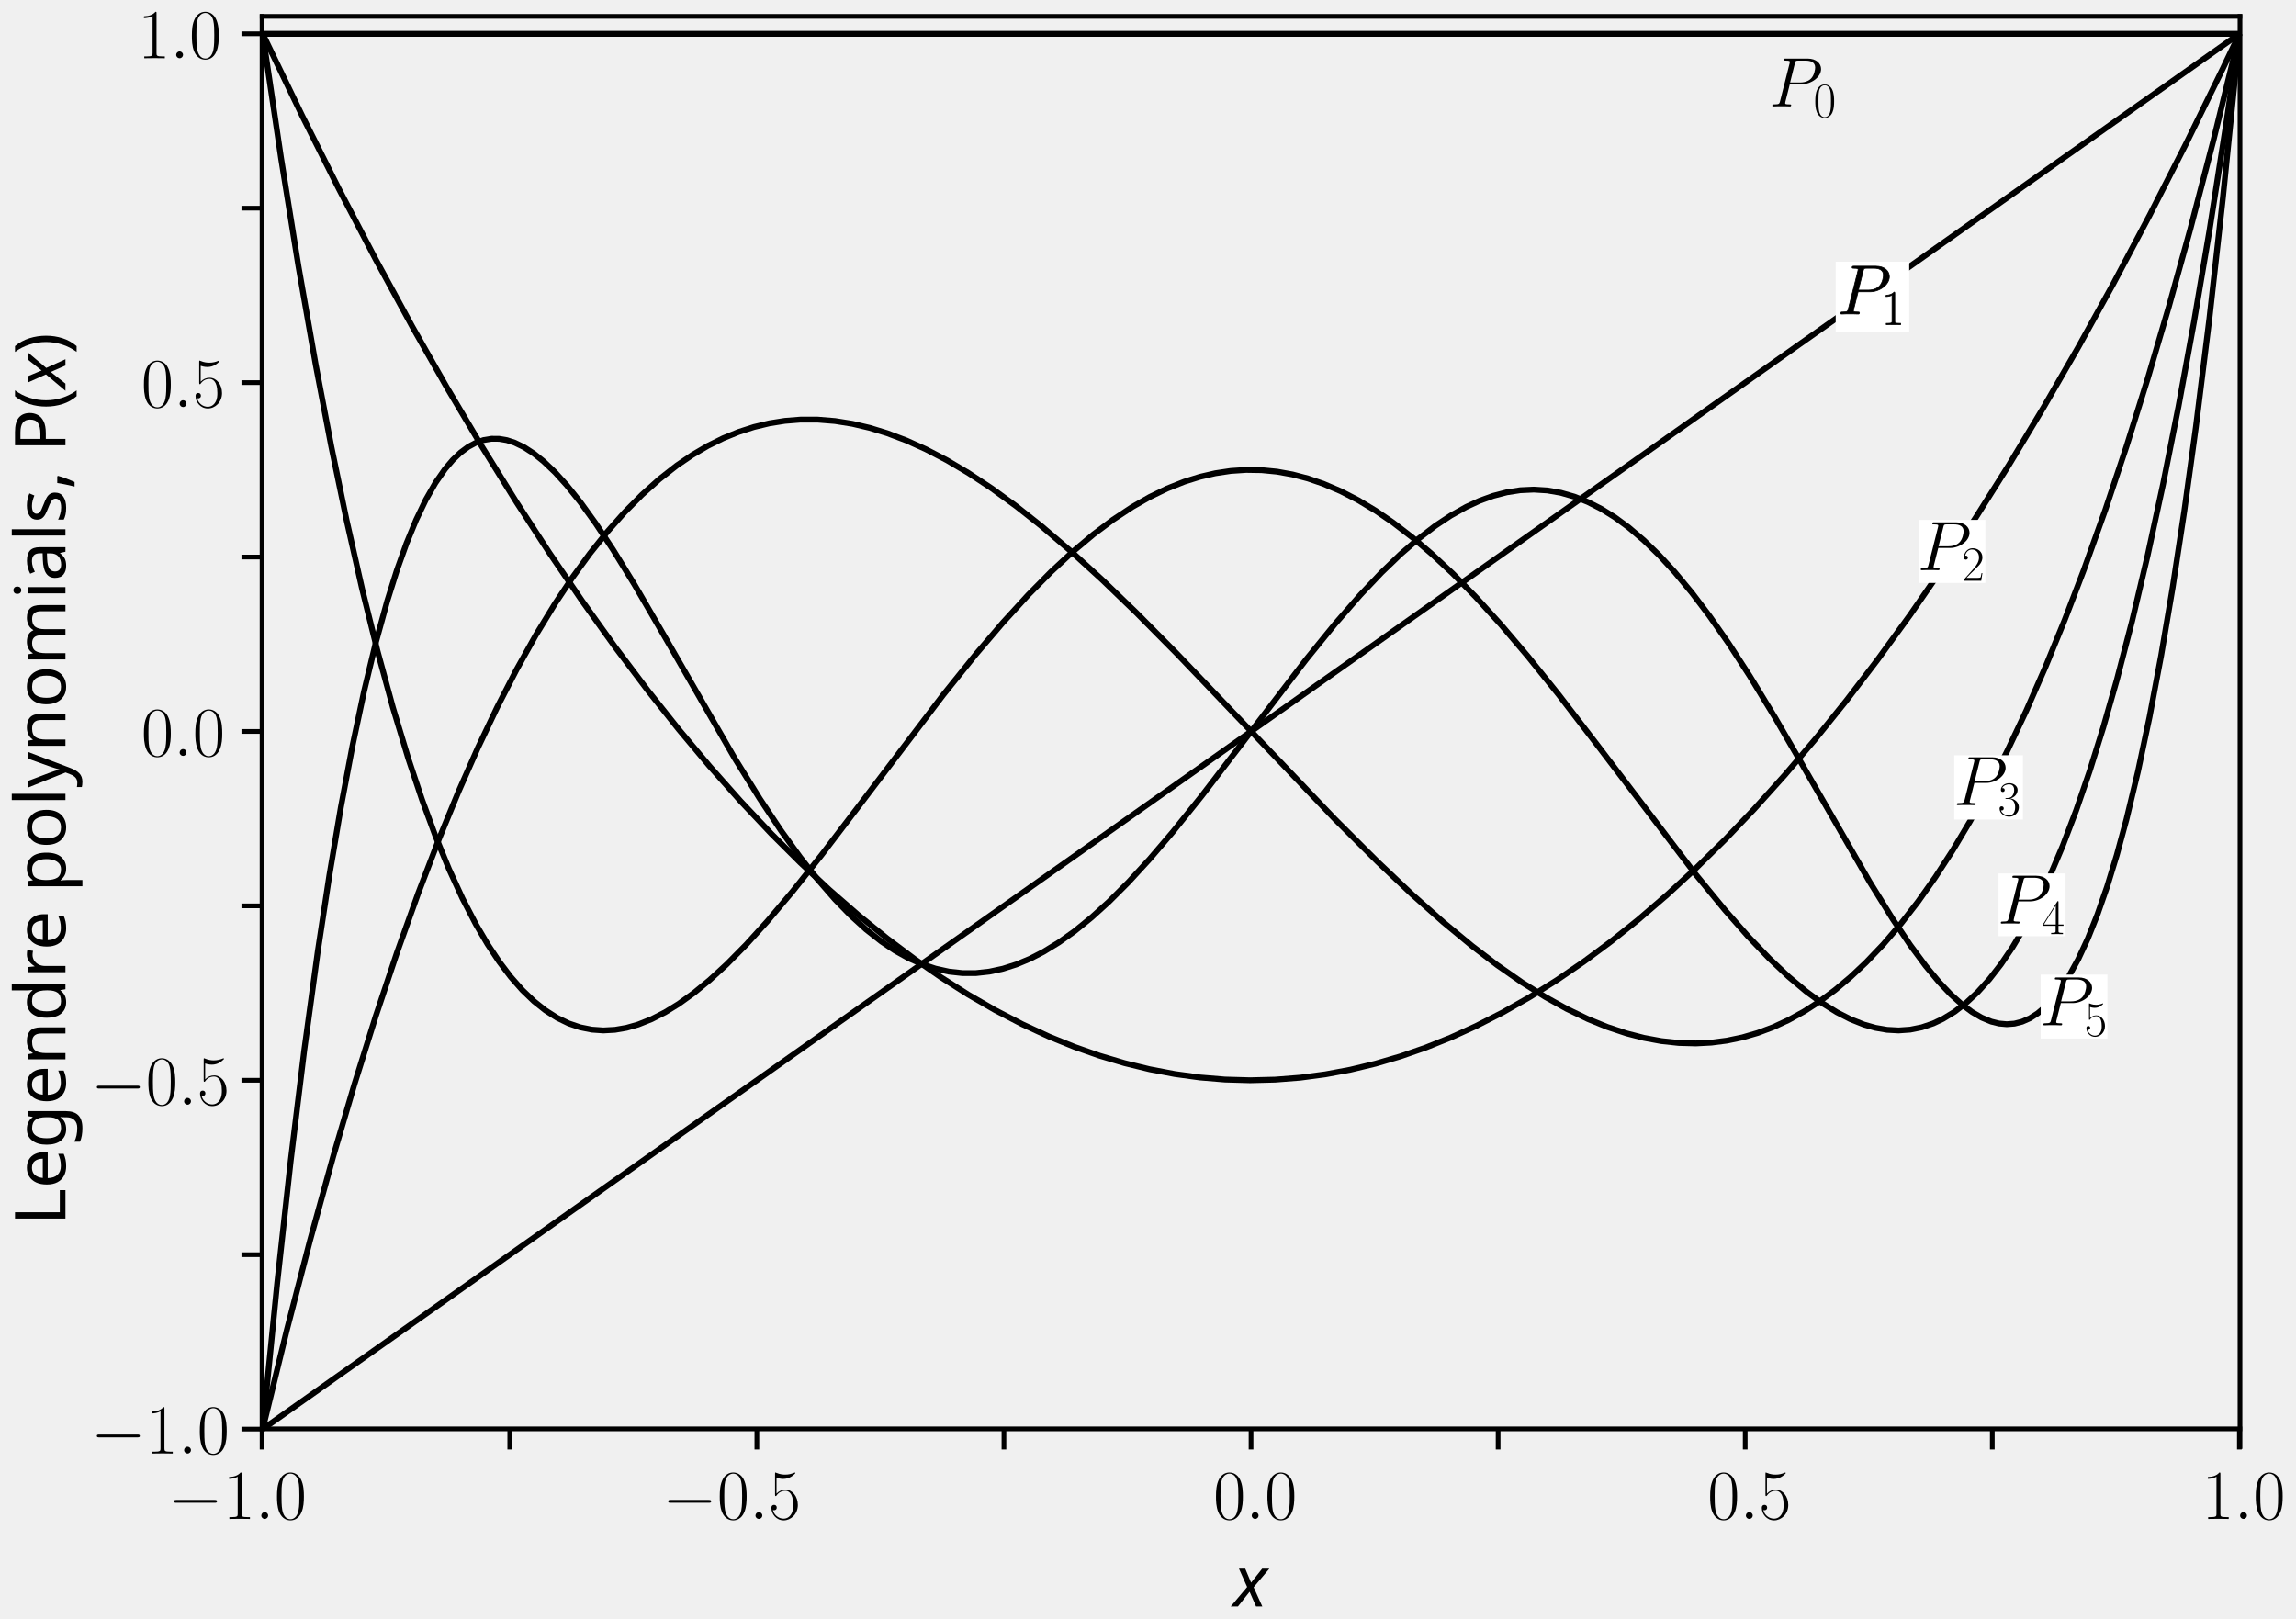
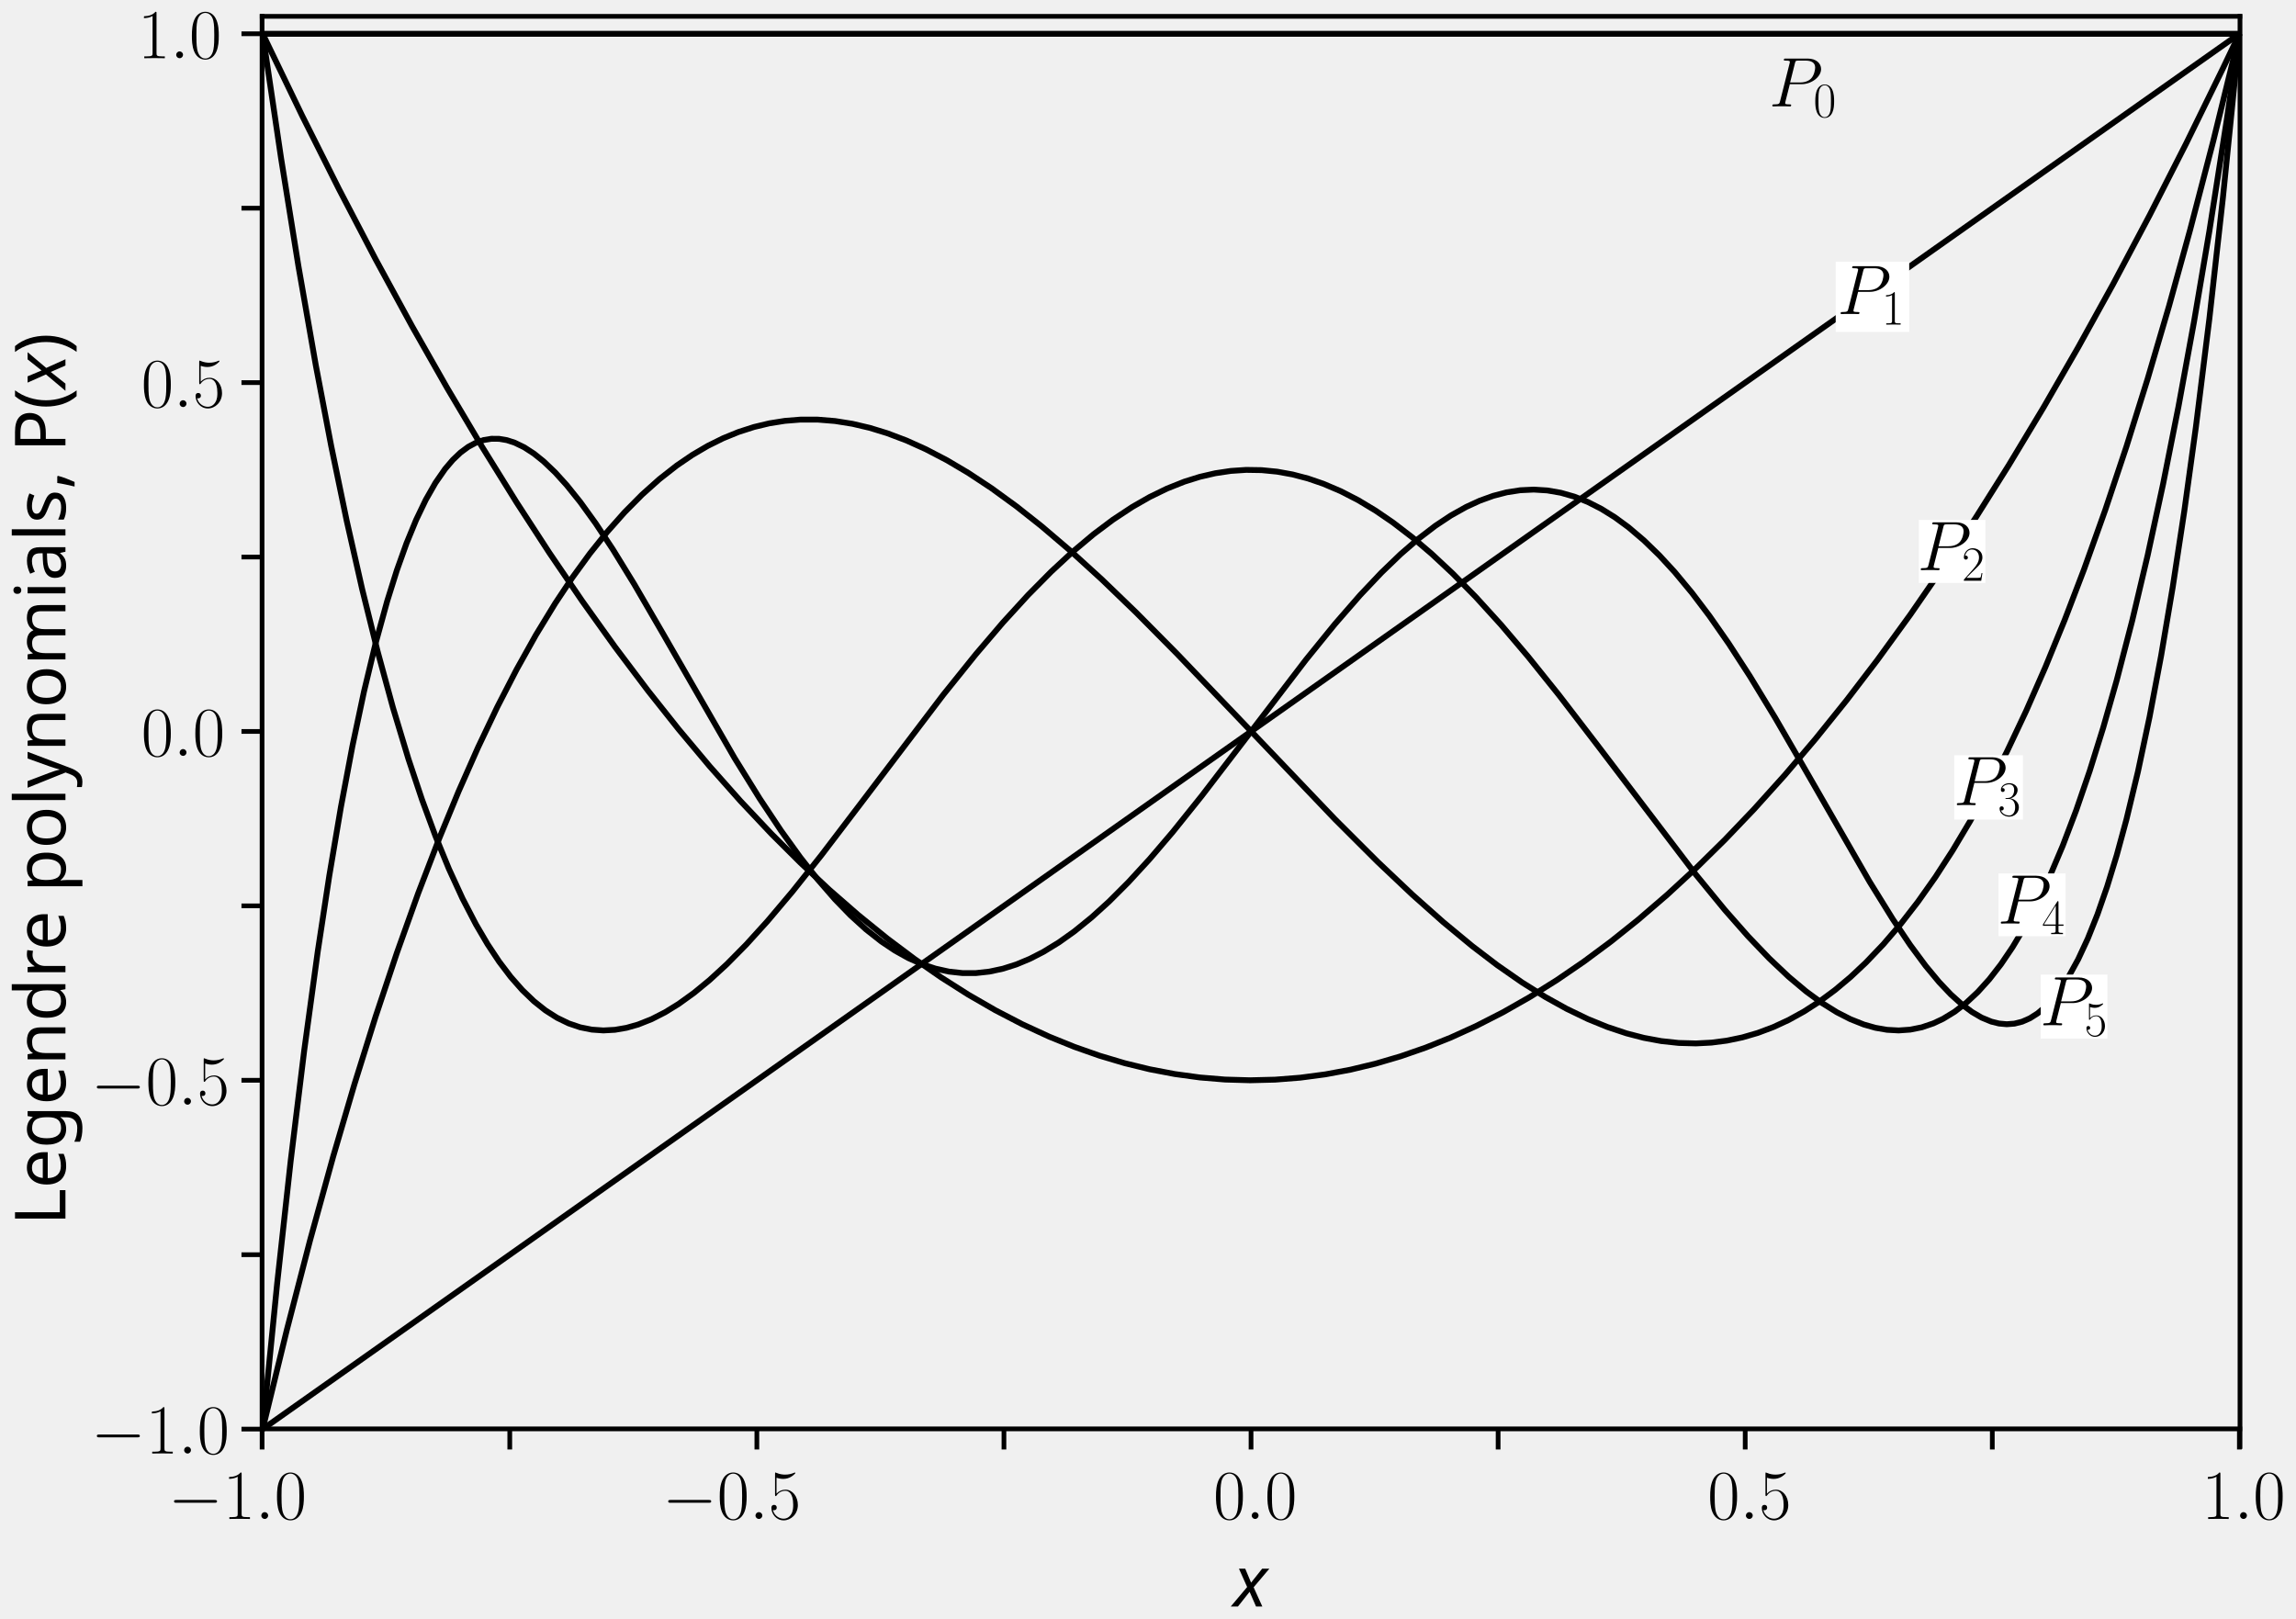
<svg xmlns="http://www.w3.org/2000/svg" xmlns:xlink="http://www.w3.org/1999/xlink" height="275pt" version="1.1" viewBox="0 0 390 275" width="390pt" id="svg1232">
  <defs id="defs711">
    <style type="text/css" id="style709">
*{stroke-linecap:butt;stroke-linejoin:round;}
  </style>
  </defs>
  <g id="figure_1">
    <g id="patch_1">
      <path d="M 0,288 H 432 V 0 H 0 Z" style="fill:none" id="path713" />
    </g>
    <g id="axes_1">
      <g id="matplotlib.axis_1" transform="translate(-22.05316,-14.68278)">
        <g id="xtick_1">
          <g id="line2d_2" transform="translate(-0.09964557)">
            <defs id="defs723">
              <path d="M 0,0 V 3.5" id="me0960cf77a" style="stroke:#000000;stroke-width:0.8" />
            </defs>
            <g id="g727">
              <use style="stroke:#000000;stroke-width:0.8" x="66.673" xlink:href="#me0960cf77a" y="257.413" id="use725" />
            </g>
          </g>
          <g id="text_1" transform="translate(-0.9999874)">
            <defs id="defs734">
              <path d="m 65.906,23 c 1.688,0 3.5,0 3.5,2 0,2 -1.812,2 -3.5,2 H 11.797 c -1.703,0 -3.5,0 -3.5,-2 0,-2 1.797,-2 3.5,-2 z" id="CMSY10-0" />
              <path d="M 26.594,63.797 C 26.594,65.891 26.5,66 25.094,66 21.203,61.359 15.297,59.891 9.703,59.688 c -0.297,0 -0.797,0 -0.906,-0.188 C 8.703,59.297 8.703,59.094 8.703,57 11.797,57 17,57.594 21,59.984 v -52.688 c 0,-3.5 -0.203,-4.703 -8.797,-4.703 h -3 V 0 C 14,0.094 19,0.188 23.797,0.188 28.594,0.188 33.594,0.094 38.406,0 v 2.594 h -3 c -8.609,0 -8.812,1.094 -8.812,4.703 z" id="CMR17-49" />
              <path d="M 18.406,4.797 C 18.406,7.688 16,9.688 13.594,9.688 10.703,9.688 8.703,7.297 8.703,4.891 8.703,2 11.094,0 13.5,0 c 2.906,0 4.906,2.391 4.906,4.797 z" id="CMMI12-58" />
              <path d="m 42,31.844 c 0,6.125 -0.094,16.578 -4.297,24.609 C 34,63.484 28.094,66 22.906,66 18.094,66 12,63.781 8.203,56.562 4.203,49.016 3.797,39.672 3.797,31.844 3.797,26.109 3.906,17.375 7,9.734 11.297,-0.609 19,-2 22.906,-2 27.5,-2 34.5,-0.109 38.594,9.438 41.594,16.375 42,24.5 42,31.844 Z m -19.094,-32.25 C 16.5,-0.406 12.703,5.125 11.297,12.75 c -1.094,5.938 -1.094,14.578 -1.094,20.203 0,7.734 0,14.156 1.297,20.281 1.906,8.547 7.5,11.156 11.406,11.156 4.094,0 9.391,-2.719 11.297,-10.953 C 35.5,47.719 35.594,40.984 35.594,32.953 c 0,-6.531 0,-14.578 -1.188,-20.5 -2.109,-10.953 -8,-12.859 -11.5,-12.859 z" id="CMR17-48" />
            </defs>
            <g transform="matrix(0.12,0,0,-0.12,51.61808,272.7154)" id="g746">
              <use transform="scale(0.996264)" xlink:href="#CMSY10-0" id="use736" />
              <use transform="matrix(0.996264,0,0,0.996264,77.48747,0)" xlink:href="#CMR17-49" id="use738" />
              <use transform="matrix(0.996264,0,0,0.996264,123.1779,0)" xlink:href="#CMMI12-58" id="use740" />
              <use transform="matrix(0.996264,0,0,0.996264,150.2751,0)" xlink:href="#CMR17-48" id="use742" />
            </g>
          </g>
        </g>
        <g id="xtick_2">
          <g id="line2d_4">
            <g id="g755">
              <use style="stroke:#000000;stroke-width:0.8" x="108.643" xlink:href="#me0960cf77a" y="257.413" id="use753" />
            </g>
          </g>
        </g>
        <g id="xtick_3">
          <g id="line2d_6">
            <g id="g781">
              <use style="stroke:#000000;stroke-width:0.8" x="150.614" xlink:href="#me0960cf77a" y="257.413" id="use779" />
            </g>
          </g>
          <g id="text_3" transform="translate(-0.9999463)">
            <g transform="matrix(0.12,0,0,-0.12,135.559,272.7154)" id="g794">
              <use transform="scale(0.996264)" xlink:href="#CMSY10-0" id="use784" />
              <use transform="matrix(0.996264,0,0,0.996264,77.48747,0)" xlink:href="#CMR17-48" id="use786" />
              <use transform="matrix(0.996264,0,0,0.996264,123.1779,0)" xlink:href="#CMMI12-58" id="use788" />
              <path d="m 161.639,58.375 c 0.996,-0.405 5.075,-1.697 9.262,-1.697 9.262,0 14.337,4.981 17.232,7.768 0,0.794 0,1.308 -0.592,1.308 -0.109,0 -0.311,0 -1.105,-0.405 -3.487,-1.494 -7.565,-2.584 -12.547,-2.584 -2.989,0 -7.472,0.358 -12.36,2.475 -1.09,0.514 -1.292,0.514 -1.385,0.514 -0.498,0 -0.607,-0.109 -0.607,-2.086 V 34.729 c 0,-1.837 0,-2.351 0.996,-2.351 0.498,0 0.701,0.202 1.199,0.918 3.191,4.608 7.565,6.554 12.547,6.554 3.487,0 10.959,-2.257 10.959,-19.723 0,-3.207 0,-8.982 -2.989,-13.559 -2.491,-4.094 -6.367,-6.18 -10.648,-6.18 -6.585,0 -13.263,4.577 -15.053,12.251 0.405,-0.093 1.199,-0.296 1.603,-0.296 1.292,0 3.783,0.7 3.783,3.783 0,2.693 -1.899,3.798 -3.783,3.798 -2.304,0 -3.798,-1.401 -3.798,-4.187 0,-8.671 6.88,-17.73 17.435,-17.73 10.274,0 20.034,8.857 20.034,21.715 0,12.251 -7.768,21.715 -17.435,21.715 -5.09,0 -9.371,-1.899 -12.749,-5.573 z" id="use790" style="stroke-width:0.996" />
            </g>
          </g>
        </g>
        <g id="xtick_4">
          <g id="line2d_8">
            <g id="g803">
              <use style="stroke:#000000;stroke-width:0.8" x="192.584" xlink:href="#me0960cf77a" y="257.413" id="use801" />
            </g>
          </g>
        </g>
        <g id="xtick_5">
          <g id="line2d_10">
            <g id="g828">
              <use style="stroke:#000000;stroke-width:0.8" x="234.555" xlink:href="#me0960cf77a" y="257.413" id="use826" />
            </g>
          </g>
          <g id="text_5" transform="translate(3.999832)">
            <g transform="matrix(0.12,0,0,-0.12,224.1492,272.7154)" id="g839">
              <use transform="scale(0.996264)" xlink:href="#CMR17-48" id="use831" />
              <use transform="matrix(0.996264,0,0,0.996264,45.69048,0)" xlink:href="#CMMI12-58" id="use833" />
              <use transform="matrix(0.996264,0,0,0.996264,72.78765,0)" xlink:href="#CMR17-48" id="use835" />
            </g>
          </g>
        </g>
        <g id="xtick_6">
          <g id="line2d_12">
            <g id="g848">
              <use style="stroke:#000000;stroke-width:0.8" x="276.525" xlink:href="#me0960cf77a" y="257.413" id="use846" />
            </g>
          </g>
        </g>
        <g id="xtick_7">
          <g id="line2d_14">
            <g id="g868">
              <use style="stroke:#000000;stroke-width:0.8" x="318.496" xlink:href="#me0960cf77a" y="257.413" id="use866" />
            </g>
          </g>
          <g id="text_7" transform="translate(3.999873)">
            <g transform="matrix(0.12,0,0,-0.12,308.0902,272.7154)" id="g879">
              <use transform="scale(0.996264)" xlink:href="#CMR17-48" id="use871" />
              <use transform="matrix(0.996264,0,0,0.996264,45.69048,0)" xlink:href="#CMMI12-58" id="use873" />
              <path d="m 84.151,58.375 c 0.996,-0.405 5.075,-1.697 9.262,-1.697 9.262,0 14.337,4.981 17.232,7.768 0,0.794 0,1.308 -0.592,1.308 -0.109,0 -0.311,0 -1.105,-0.405 -3.487,-1.494 -7.565,-2.584 -12.547,-2.584 -2.989,0 -7.472,0.358 -12.36,2.475 -1.09,0.514 -1.292,0.514 -1.385,0.514 -0.498,0 -0.607,-0.109 -0.607,-2.086 V 34.729 c 0,-1.837 0,-2.351 0.996,-2.351 0.498,0 0.7,0.202 1.199,0.918 3.191,4.608 7.565,6.554 12.547,6.554 3.487,0 10.959,-2.257 10.959,-19.723 0,-3.207 0,-8.982 -2.989,-13.559 -2.491,-4.094 -6.367,-6.18 -10.648,-6.18 -6.585,0 -13.263,4.577 -15.053,12.251 0.405,-0.093 1.199,-0.296 1.603,-0.296 1.292,0 3.783,0.7 3.783,3.783 0,2.693 -1.899,3.798 -3.783,3.798 -2.304,0 -3.798,-1.401 -3.798,-4.187 0,-8.671 6.88,-17.73 17.435,-17.73 10.274,0 20.034,8.857 20.034,21.715 0,12.251 -7.768,21.715 -17.435,21.715 -5.09,0 -9.371,-1.899 -12.749,-5.573 z" id="use875" style="stroke-width:0.996" />
            </g>
          </g>
        </g>
        <g id="xtick_8">
          <g id="line2d_16">
            <g id="g888">
              <use style="stroke:#000000;stroke-width:0.8" x="360.466" xlink:href="#me0960cf77a" y="257.413" id="use886" />
            </g>
          </g>
        </g>
        <g id="xtick_9">
          <g id="line2d_18">
            <g id="g908">
              <use style="stroke:#000000;stroke-width:0.8" x="402.436" xlink:href="#me0960cf77a" y="257.413" id="use906" />
            </g>
          </g>
          <g id="text_9" transform="translate(4.000367)">
            <g transform="matrix(0.12,0,0,-0.12,392.0312,272.7154)" id="g919">
              <use transform="scale(0.996264)" xlink:href="#CMR17-49" id="use911" />
              <use transform="matrix(0.996264,0,0,0.996264,45.69048,0)" xlink:href="#CMMI12-58" id="use913" />
              <use transform="matrix(0.996264,0,0,0.996264,72.78765,0)" xlink:href="#CMR17-48" id="use915" />
            </g>
          </g>
        </g>
      </g>
      <g id="matplotlib.axis_2" transform="translate(-5.552719,-11.68291)">
        <g id="ytick_1">
          <g id="line2d_19" />
          <g id="line2d_20">
            <defs id="defs928">
              <path d="M 0,0 H -3.5" id="ma3d4b8ffef" style="stroke:#000000;stroke-width:0.8" />
            </defs>
            <g id="g932">
              <use style="stroke:#000000;stroke-width:0.8" x="50.069" xlink:href="#ma3d4b8ffef" y="254.45" id="use930" />
            </g>
          </g>
          <g id="text_10" transform="translate(8.048095)">
            <g transform="matrix(0.12,0,0,-0.12,12.96,258.6015)" id="g945">
              <use transform="scale(0.996264)" xlink:href="#CMSY10-0" id="use935" />
              <use transform="matrix(0.996264,0,0,0.996264,77.48747,0)" xlink:href="#CMR17-49" id="use937" />
              <use transform="matrix(0.996264,0,0,0.996264,123.1779,0)" xlink:href="#CMMI12-58" id="use939" />
              <use transform="matrix(0.996264,0,0,0.996264,150.2751,0)" xlink:href="#CMR17-48" id="use941" />
            </g>
          </g>
        </g>
        <g id="ytick_2">
          <g id="line2d_21" />
          <g id="line2d_22">
            <g id="g954">
              <use style="stroke:#000000;stroke-width:0.8" x="50.069" xlink:href="#ma3d4b8ffef" y="224.822" id="use952" />
            </g>
          </g>
        </g>
        <g id="ytick_3">
          <g id="line2d_23" />
          <g id="line2d_24">
            <g id="g976">
              <use style="stroke:#000000;stroke-width:0.8" x="50.069" xlink:href="#ma3d4b8ffef" y="195.193" id="use974" />
            </g>
          </g>
          <g id="text_12" transform="translate(8.048095)">
            <g transform="matrix(0.12,0,0,-0.12,12.96,199.3444)" id="g989">
              <use transform="scale(0.996264)" xlink:href="#CMSY10-0" id="use979" />
              <use transform="matrix(0.996264,0,0,0.996264,77.48747,0)" xlink:href="#CMR17-48" id="use981" />
              <use transform="matrix(0.996264,0,0,0.996264,123.1779,0)" xlink:href="#CMMI12-58" id="use983" />
              <path d="m 161.639,58.375 c 0.996,-0.405 5.075,-1.697 9.262,-1.697 9.262,0 14.337,4.981 17.232,7.768 0,0.794 0,1.308 -0.592,1.308 -0.109,0 -0.311,0 -1.105,-0.405 -3.487,-1.494 -7.565,-2.584 -12.547,-2.584 -2.989,0 -7.472,0.358 -12.36,2.475 -1.09,0.514 -1.292,0.514 -1.385,0.514 -0.498,0 -0.607,-0.109 -0.607,-2.086 V 34.729 c 0,-1.837 0,-2.351 0.996,-2.351 0.498,0 0.701,0.202 1.199,0.918 3.191,4.608 7.565,6.554 12.547,6.554 3.487,0 10.959,-2.257 10.959,-19.723 0,-3.207 0,-8.982 -2.989,-13.559 -2.491,-4.094 -6.367,-6.18 -10.648,-6.18 -6.585,0 -13.263,4.577 -15.053,12.251 0.405,-0.093 1.199,-0.296 1.603,-0.296 1.292,0 3.783,0.7 3.783,3.783 0,2.693 -1.899,3.798 -3.783,3.798 -2.304,0 -3.798,-1.401 -3.798,-4.187 0,-8.671 6.88,-17.73 17.435,-17.73 10.274,0 20.034,8.857 20.034,21.715 0,12.251 -7.768,21.715 -17.435,21.715 -5.09,0 -9.371,-1.899 -12.749,-5.573 z" id="use985" style="stroke-width:0.996" />
            </g>
          </g>
        </g>
        <g id="ytick_4">
          <g id="line2d_26">
            <g id="g998">
              <use style="stroke:#000000;stroke-width:0.8" x="50.069" xlink:href="#ma3d4b8ffef" y="165.565" id="use996" />
            </g>
          </g>
        </g>
        <g id="ytick_5">
          <g id="line2d_28">
            <g id="g1020">
              <use style="stroke:#000000;stroke-width:0.8" x="50.069" xlink:href="#ma3d4b8ffef" y="135.936" id="use1018" />
            </g>
          </g>
          <g id="text_14" transform="translate(7.287588)">
            <g transform="matrix(0.12,0,0,-0.12,22.25849,140.0874)" id="g1031">
              <use transform="scale(0.996264)" xlink:href="#CMR17-48" id="use1023" />
              <use transform="matrix(0.996264,0,0,0.996264,45.69048,0)" xlink:href="#CMMI12-58" id="use1025" />
              <use transform="matrix(0.996264,0,0,0.996264,72.78765,0)" xlink:href="#CMR17-48" id="use1027" />
            </g>
          </g>
        </g>
        <g id="ytick_6">
          <g id="line2d_30">
            <g id="g1040">
              <use style="stroke:#000000;stroke-width:0.8" x="50.069" xlink:href="#ma3d4b8ffef" y="106.308" id="use1038" />
            </g>
          </g>
        </g>
        <g id="ytick_7">
          <g id="line2d_31" />
          <g id="line2d_32">
            <g id="g1060">
              <use style="stroke:#000000;stroke-width:0.8" x="50.069" xlink:href="#ma3d4b8ffef" y="76.679" id="use1058" />
            </g>
          </g>
          <g id="text_16" transform="translate(7.287588)">
            <g transform="matrix(0.12,0,0,-0.12,22.25849,80.83036)" id="g1071">
              <use transform="scale(0.996264)" xlink:href="#CMR17-48" id="use1063" />
              <use transform="matrix(0.996264,0,0,0.996264,45.69048,0)" xlink:href="#CMMI12-58" id="use1065" />
              <path d="m 84.151,58.375 c 0.996,-0.405 5.075,-1.697 9.262,-1.697 9.262,0 14.337,4.981 17.232,7.768 0,0.794 0,1.308 -0.592,1.308 -0.109,0 -0.311,0 -1.105,-0.405 -3.487,-1.494 -7.565,-2.584 -12.547,-2.584 -2.989,0 -7.472,0.358 -12.36,2.475 -1.09,0.514 -1.292,0.514 -1.385,0.514 -0.498,0 -0.607,-0.109 -0.607,-2.086 V 34.729 c 0,-1.837 0,-2.351 0.996,-2.351 0.498,0 0.7,0.202 1.199,0.918 3.191,4.608 7.565,6.554 12.547,6.554 3.487,0 10.959,-2.257 10.959,-19.723 0,-3.207 0,-8.982 -2.989,-13.559 -2.491,-4.094 -6.367,-6.18 -10.648,-6.18 -6.585,0 -13.263,4.577 -15.053,12.251 0.405,-0.093 1.199,-0.296 1.603,-0.296 1.292,0 3.783,0.7 3.783,3.783 0,2.693 -1.899,3.798 -3.783,3.798 -2.304,0 -3.798,-1.401 -3.798,-4.187 0,-8.671 6.88,-17.73 17.435,-17.73 10.274,0 20.034,8.857 20.034,21.715 0,12.251 -7.768,21.715 -17.435,21.715 -5.09,0 -9.371,-1.899 -12.749,-5.573 z" id="use1067" style="stroke-width:0.996" />
            </g>
          </g>
        </g>
        <g id="ytick_8">
          <g id="line2d_34">
            <g id="g1080">
              <use style="stroke:#000000;stroke-width:0.8" x="50.069" xlink:href="#ma3d4b8ffef" y="47.051" id="use1078" />
            </g>
          </g>
        </g>
        <g id="ytick_9">
          <g id="line2d_36">
            <g id="g1100">
              <use style="stroke:#000000;stroke-width:0.8" x="50.069" xlink:href="#ma3d4b8ffef" y="17.422" id="use1098" />
            </g>
          </g>
          <g id="text_18" transform="translate(6.701038)">
            <g transform="matrix(0.12,0,0,-0.12,22.25849,21.57332)" id="g1111">
              <use transform="scale(0.996264)" xlink:href="#CMR17-49" id="use1103" />
              <use transform="matrix(0.996264,0,0,0.996264,45.69048,0)" xlink:href="#CMMI12-58" id="use1105" />
              <use transform="matrix(0.996264,0,0,0.996264,72.78765,0)" xlink:href="#CMR17-48" id="use1107" />
            </g>
          </g>
        </g>
      </g>
      <g id="line2d_37" style="fill:none;fill-opacity:1;stroke:#000000;stroke-width:0.992;stroke-dasharray:none;stroke-opacity:1" transform="translate(-22.05316,-11.68291)">
        <path clip-path="url(#p4cd8dec99e)" d="M 66.841,17.422 H 402.269 v 0" style="fill:none;fill-opacity:1;stroke:#000000;stroke-width:0.992;stroke-linecap:square;stroke-dasharray:none;stroke-opacity:1" id="path1116" />
      </g>
      <g id="line2d_38" style="fill:none;stroke:#000000;stroke-width:0.992;stroke-dasharray:none;stroke-opacity:1" transform="translate(-22.05316,-11.68291)">
        <path clip-path="url(#p4cd8dec99e)" d="M 66.841,254.332 402.269,17.541 v 0" style="fill:none;stroke:#000000;stroke-width:0.992;stroke-linecap:square;stroke-dasharray:none;stroke-opacity:1" id="path1119" />
      </g>
      <g id="line2d_39" style="fill:none;stroke:#000000;stroke-width:0.992;stroke-dasharray:none;stroke-opacity:1" transform="translate(-22.05316,-11.68291)">
        <path clip-path="url(#p4cd8dec99e)" d="m 66.841,17.778 6.558,13.603 6.23,12.42 6.23,11.931 6.23,11.441 5.902,10.387 5.902,9.948 5.902,9.508 5.574,8.577 5.574,8.185 5.574,7.793 5.574,7.401 5.246,6.608 5.246,6.26 5.246,5.913 5.246,5.566 4.918,4.903 4.918,4.598 4.918,4.292 4.918,3.987 4.59,3.446 4.59,3.18 4.59,2.915 4.59,2.649 4.59,2.383 4.59,2.117 4.263,1.728 4.263,1.499 4.263,1.269 4.263,1.04 4.263,0.811 4.263,0.582 4.263,0.353 4.263,0.123 4.263,-0.106 4.263,-0.335 4.263,-0.564 4.263,-0.793 4.263,-1.023 4.263,-1.252 4.263,-1.481 4.263,-1.71 4.263,-1.939 4.59,-2.345 4.59,-2.611 4.59,-2.877 4.59,-3.142 4.59,-3.408 4.59,-3.674 4.918,-4.231 4.918,-4.537 4.918,-4.842 4.918,-5.147 5.246,-5.826 5.246,-6.174 5.246,-6.521 5.246,-6.868 5.574,-7.678 5.574,-8.07 5.574,-8.461 5.574,-8.853 5.902,-9.801 5.902,-10.241 5.902,-10.68 6.23,-11.75 6.23,-12.24 6.23,-12.73 2.623,-5.506 v 0" style="fill:none;stroke:#000000;stroke-width:0.992;stroke-linecap:square;stroke-dasharray:none;stroke-opacity:1" id="path1122" />
      </g>
      <g id="line2d_40" style="fill:none;stroke:#000000;stroke-width:0.992;stroke-dasharray:none;stroke-opacity:1" transform="translate(-22.05316,-11.68291)">
        <path clip-path="url(#p4cd8dec99e)" d="m 66.841,253.74 3.935,-16.14 3.935,-15.187 3.935,-14.258 3.607,-12.272 3.607,-11.528 3.607,-10.801 3.607,-10.092 3.607,-9.401 3.279,-7.961 3.279,-7.417 3.279,-6.887 3.279,-6.37 3.279,-5.866 3.279,-5.375 2.951,-4.429 2.951,-4.052 2.951,-3.684 2.951,-3.327 2.951,-2.978 2.951,-2.64 2.951,-2.311 2.623,-1.786 2.623,-1.541 2.623,-1.302 2.623,-1.07 2.623,-0.845 2.623,-0.627 2.623,-0.416 2.623,-0.211 2.951,-9.83e-4 2.951,0.24 2.951,0.471 2.951,0.693 2.951,0.904 3.279,1.242 3.279,1.478 3.607,1.883 3.607,2.136 3.935,2.597 4.263,3.102 4.263,3.374 4.918,4.193 5.246,4.778 5.902,5.687 6.886,6.952 9.509,9.945 17.378,18.218 7.214,7.2 5.902,5.585 5.246,4.666 4.918,4.069 4.263,3.252 4.263,2.967 3.935,2.46 3.607,2 3.607,1.738 3.279,1.338 3.279,1.093 2.951,0.764 2.951,0.546 2.951,0.318 2.951,0.08 2.623,-0.136 2.623,-0.338 2.623,-0.547 2.623,-0.763 2.623,-0.985 2.623,-1.214 2.623,-1.45 2.623,-1.693 2.623,-1.943 2.623,-2.199 2.623,-2.463 2.951,-3.093 2.951,-3.445 2.951,-3.806 2.951,-4.176 2.951,-4.557 2.951,-4.947 2.951,-5.346 3.279,-6.421 3.279,-6.939 3.279,-7.471 3.279,-8.016 3.279,-8.574 3.607,-10.092 3.607,-10.801 3.607,-11.528 3.607,-12.272 3.607,-13.034 3.935,-15.109 3.935,-16.06 0.328,-1.382 v 0" style="fill:none;stroke:#000000;stroke-width:0.992;stroke-linecap:square;stroke-dasharray:none;stroke-opacity:1" id="path1125" />
      </g>
      <g id="line2d_41" style="fill:none;stroke:#000000;stroke-width:0.992;stroke-dasharray:none;stroke-opacity:1" transform="translate(-22.05316,-11.68291)">
        <path clip-path="url(#p4cd8dec99e)" d="m 66.841,18.605 2.951,19.928 2.951,18.351 2.951,16.839 2.623,13.751 2.623,12.653 2.623,11.598 2.623,10.586 2.623,9.617 2.623,8.689 2.295,6.874 2.295,6.222 2.295,5.596 2.295,4.996 2.295,4.422 1.967,3.352 1.967,2.964 1.967,2.592 1.967,2.235 1.967,1.892 1.967,1.565 1.967,1.251 1.967,0.952 1.967,0.667 1.967,0.395 1.967,0.137 1.967,-0.108 1.967,-0.339 1.967,-0.558 2.295,-0.912 2.295,-1.173 2.295,-1.416 2.623,-1.891 2.623,-2.156 2.951,-2.71 3.279,-3.322 3.607,-3.976 4.263,-5.052 4.918,-6.184 6.886,-9.042 13.771,-18.149 5.574,-6.932 4.59,-5.378 4.263,-4.663 3.935,-3.978 3.607,-3.342 3.607,-3.025 3.279,-2.458 3.279,-2.165 2.951,-1.689 2.951,-1.434 2.951,-1.174 2.623,-0.82 2.623,-0.607 2.623,-0.393 2.623,-0.176 2.623,0.041 2.623,0.257 2.623,0.473 2.623,0.688 2.623,0.899 2.951,1.261 2.951,1.52 2.951,1.772 2.951,2.016 3.279,2.515 3.279,2.791 3.607,3.369 3.935,4.006 4.263,4.689 4.59,5.402 5.246,6.535 6.558,8.545 16.722,21.984 4.918,5.996 3.935,4.469 3.607,3.767 3.279,3.097 2.951,2.478 2.623,1.926 2.623,1.637 2.295,1.173 2.295,0.912 1.967,0.558 1.967,0.339 1.967,0.108 1.967,-0.137 1.967,-0.395 1.967,-0.667 1.639,-0.773 1.967,-1.2 1.967,-1.511 1.967,-1.837 1.967,-2.177 1.967,-2.531 1.967,-2.901 1.967,-3.287 1.967,-3.687 2.295,-4.829 2.295,-5.422 2.295,-6.04 2.295,-6.685 2.295,-7.356 2.295,-8.055 2.623,-10.096 2.623,-11.087 2.623,-12.12 2.623,-13.197 2.623,-14.317 2.623,-15.483 2.951,-18.869 1.967,-13.464 v 0" style="fill:none;stroke:#000000;stroke-width:0.992;stroke-linecap:square;stroke-dasharray:none;stroke-opacity:1" id="path1128" />
      </g>
      <g id="line2d_42" style="stroke-width:0.992;stroke-dasharray:none" transform="translate(-22.05316,-11.68291)">
        <path clip-path="url(#p4cd8dec99e)" d="m 66.841,252.679 2.295,-22.997 2.295,-20.805 2.295,-18.734 2.295,-16.781 1.967,-12.915 1.967,-11.632 1.967,-10.417 1.967,-9.268 1.967,-8.181 1.967,-7.157 1.639,-5.225 1.639,-4.588 1.639,-3.985 1.639,-3.413 1.639,-2.872 1.639,-2.362 1.312,-1.541 1.312,-1.248 1.312,-0.969 1.312,-0.704 1.312,-0.452 1.312,-0.214 1.312,0.011 1.312,0.224 1.312,0.424 1.639,0.794 1.639,1.065 1.639,1.315 1.967,1.877 1.967,2.171 2.295,2.858 2.623,3.632 2.951,4.468 3.607,5.873 4.918,8.467 12.132,21.08 4.263,6.877 3.607,5.422 3.279,4.551 2.951,3.749 2.951,3.393 2.623,2.699 2.623,2.387 2.623,2.065 2.295,1.536 2.295,1.281 2.295,1.023 2.295,0.765 2.295,0.507 2.295,0.251 2.295,-0.001 2.295,-0.25 2.295,-0.493 2.295,-0.729 2.295,-0.959 2.295,-1.18 2.623,-1.607 2.623,-1.869 2.951,-2.394 2.951,-2.68 3.279,-3.28 3.607,-3.931 3.935,-4.611 4.918,-6.128 6.886,-8.987 10.82,-14.143 4.918,-6.057 4.263,-4.896 3.607,-3.813 3.279,-3.157 2.951,-2.556 2.951,-2.259 2.623,-1.74 2.623,-1.47 2.295,-1.054 2.295,-0.829 2.295,-0.595 2.295,-0.355 2.295,-0.108 2.295,0.143 2.295,0.397 2.295,0.654 2.295,0.912 2.295,1.17 2.295,1.427 2.295,1.681 2.623,2.227 2.623,2.544 2.623,2.85 2.951,3.555 2.951,3.899 3.279,4.702 3.607,5.565 4.263,7.009 5.574,9.639 10.492,18.258 3.935,6.347 2.951,4.386 2.623,3.541 2.295,2.762 1.967,2.077 1.967,1.772 1.639,1.218 1.639,0.96 1.639,0.679 1.312,0.326 1.312,0.119 1.312,-0.1 1.312,-0.331 1.312,-0.576 1.312,-0.835 1.312,-1.107 1.312,-1.393 1.312,-1.694 1.312,-2.009 1.639,-2.978 1.639,-3.525 1.639,-4.103 1.639,-4.713 1.639,-5.356 1.639,-6.033 1.967,-8.181 1.967,-9.268 1.967,-10.417 1.967,-11.632 1.967,-12.915 1.967,-14.266 2.295,-18.448 2.295,-20.502 2.295,-22.676 0.328,-3.424 v 0" style="fill:none;stroke:#000000;stroke-width:0.992;stroke-linecap:square;stroke-dasharray:none;stroke-opacity:1" id="path1131" />
      </g>
      <g id="patch_3" transform="matrix(1,0,0,0.9876511,-5.553279,-11.50436)">
        <path d="M 50.069,257.413 V 14.459" style="fill:none;stroke:#000000;stroke-width:0.8;stroke-linecap:square;stroke-linejoin:miter" id="path1134" />
      </g>
      <g id="patch_4" transform="translate(-38.55316,-11.68291)">
        <path d="M 419.04,257.413 V 14.459" style="fill:none;stroke:#000000;stroke-width:0.8;stroke-linecap:square;stroke-linejoin:miter" id="path1137" />
      </g>
      <g id="patch_5" transform="matrix(0.9106108,0,0,1,-1.095079,-14.68313)">
        <path d="M 50.069,257.413 H 419.04" style="fill:none;stroke:#000000;stroke-width:0.8;stroke-linecap:square;stroke-linejoin:miter" id="path1140" />
      </g>
      <g id="patch_6" transform="matrix(0.9106108,0,0,1,-1.095503,-11.68291)">
        <path d="M 50.069,14.459 H 419.04" style="fill:none;stroke:#000000;stroke-width:0.8;stroke-linecap:square;stroke-linejoin:miter" id="path1143" />
      </g>
      <g id="legend_1" style="fill:#000000;fill-opacity:1" transform="translate(-22.05316,-11.68291)">
        <g id="line2d_44" style="fill:#000000;fill-opacity:1" />
        <g id="text_19" transform="translate(137.1517,-196.0103)" style="fill:#000000;fill-opacity:1">
          <defs id="defs1154">
            <path d="m 29.594,31.594 h 16.812 C 60.203,31.594 74,41.766 74,53.125 74,60.906 67.406,68 54.797,68 H 23.906 c -1.906,0 -2.812,0 -2.812,-1.906 0,-1 0.906,-1 2.406,-1 6.094,0 6.094,-0.797 6.094,-1.891 0,-0.203 0,-0.797 -0.391,-2.297 l -13.5,-53.547 c -0.906,-3.469 -1.109,-4.469 -8.109,-4.469 -1.891,0 -2.891,0 -2.891,-1.797 C 4.703,0 5.594,0 6.203,0 8.094,0 10.094,0.188 12,0.188 H 23.703 C 25.594,0.188 27.703,0 29.594,0 30.406,0 31.5,0 31.5,1.891 c 0,1 -0.906,1 -2.406,1 -6,0 -6.094,0.703 -6.094,1.688 0,0.5 0.094,1.188 0.203,1.688 z m 7.203,29.609 C 37.703,64.891 38.094,65.094 42,65.094 h 9.906 c 7.5,0 13.688,-2.391 13.688,-9.875 0,-2.578 -1.297,-11.062 -5.891,-15.641 C 58,37.781 53.203,34 44.094,34 H 30 Z" id="CMMI12-80" />
          </defs>
          <g transform="matrix(0.12,0,0,-0.12,185.3854,227.564)" id="g1160" style="fill:#000000;fill-opacity:1">
            <use transform="matrix(0.996264,0,0,0.996264,0,14.94392)" xlink:href="#CMMI12-80" id="use1156" style="fill:#000000;fill-opacity:1" />
            <use transform="matrix(0.697382,0,0,0.697382,62.87723,0)" xlink:href="#CMR17-48" id="use1158" style="fill:#000000;fill-opacity:1" />
          </g>
        </g>
        <rect style="display:inline;fill:#ffffff;fill-opacity:1;stroke:none;stroke-width:0.119;stroke-dasharray:none;stroke-opacity:1" id="rect3129" width="12.488" height="11.936" x="185.115" y="233.602" transform="translate(148.7514,-177.4622)" />
        <g id="line2d_46" style="fill:#000000;fill-opacity:1" />
        <g id="text_20" transform="translate(148.7514,-177.4622)" style="fill:#000000;fill-opacity:1">
-           <g transform="matrix(0.12,0,0,-0.12,185.3854,244.2886)" id="g1171" style="fill:#000000;fill-opacity:1;stroke:#000000;stroke-width:0.992;stroke-dasharray:none;stroke-opacity:1">
-             <use transform="matrix(0.996264,0,0,0.996264,0,14.94392)" xlink:href="#CMMI12-80" id="use1167" style="fill:#000000;fill-opacity:1;stroke:#000000;stroke-width:0.996;stroke-dasharray:none;stroke-opacity:1" />
-             <use transform="matrix(0.697382,0,0,0.697382,62.87723,0)" xlink:href="#CMR17-49" id="use1169" style="fill:#000000;fill-opacity:1;stroke:#000000;stroke-width:1.423;stroke-dasharray:none;stroke-opacity:1" />
+           <g transform="matrix(0.12,0,0,-0.12,185.3854,244.2886)" id="g1171" style="fill:#000000;fill-opacity:1;stroke:none;stroke-width:8.333;stroke-dasharray:none;stroke-opacity:1">
+             <use transform="matrix(0.996264,0,0,0.996264,0,14.94392)" xlink:href="#CMMI12-80" id="use1167" style="fill:#000000;fill-opacity:1;stroke:none;stroke-width:8.365;stroke-dasharray:none;stroke-opacity:1" />
+             <use transform="matrix(0.697382,0,0,0.697382,62.87723,0)" xlink:href="#CMR17-49" id="use1169" style="fill:#000000;fill-opacity:1;stroke:none;stroke-width:11.949;stroke-dasharray:none;stroke-opacity:1" />
          </g>
        </g>
        <g id="line2d_48" style="fill:#000000;fill-opacity:1" />
        <rect style="fill:#ffffff;fill-opacity:1;stroke:none;stroke-width:0.119;stroke-dasharray:none;stroke-opacity:1" id="rect4948" width="11.31" height="10.711" x="347.985" y="99.996" />
        <g id="text_21" transform="translate(111.5865,-117.2289)" style="fill:#000000;fill-opacity:1">
          <g transform="matrix(0.12,0,0,-0.12,236.1648,227.564)" id="g1182" style="fill:#000000;fill-opacity:1">
            <use transform="matrix(0.996264,0,0,0.996264,0,14.94392)" xlink:href="#CMMI12-80" id="use1178" style="fill:#000000;fill-opacity:1" />
            <path d="M 91.96,10.788 H 90.707 C 90.01,5.851 89.443,5.012 89.171,4.598 88.822,4.043 83.799,4.043 82.818,4.043 H 69.437 c 2.506,2.713 7.388,7.649 13.316,13.348 4.25,4.032 9.208,8.761 9.208,15.658 0,8.227 -6.56,12.978 -13.882,12.978 -7.671,0 -12.346,-6.767 -12.346,-13.043 0,-2.724 2.027,-3.073 2.866,-3.073 0.697,0 2.79,0.414 2.79,2.855 0,2.168 -1.82,2.8 -2.79,2.8 -0.425,0 -0.839,-0.076 -1.122,-0.218 1.329,5.928 5.372,8.859 9.633,8.859 6.059,0 10.036,-4.805 10.036,-11.158 0,-6.059 -3.552,-11.278 -7.53,-15.8 L 65.732,1.602 V 0 h 24.55 z" id="use1180" style="fill:#000000;fill-opacity:1;stroke-width:0.697" />
          </g>
        </g>
        <g id="line2d_50" style="fill:#000000;fill-opacity:1" />
        <g id="text_22" transform="translate(117.7172,-94.03935)" style="fill:#000000;fill-opacity:1">
          <defs id="defs1190">
            <path d="M 22.094,34 C 31,34 34.906,26.141 34.906,17.094 34.906,5.031 28.5,0.391 22.703,0.391 c -5.297,0 -13.906,2.625 -16.609,10.406 0.5,-0.203 1,-0.203 1.5,-0.203 2.406,0 4.203,1.594 4.203,4.203 C 11.797,17.688 9.594,19 7.594,19 5.906,19 3.297,18.188 3.297,14.484 3.297,5.234 12.297,-2 22.906,-2 34,-2 42.5,6.75 42.5,16.984 42.5,26.844 34.5,34 25,35.094 32.594,36.672 39.906,43.375 39.906,52.391 39.906,60.25 32,66 23,66 13.906,66 5.906,60.344 5.906,52.297 c 0,-3.5 2.594,-4.109 3.891,-4.109 2.109,0 3.906,1.297 3.906,3.906 C 13.703,54.688 11.906,56 9.797,56 9.406,56 8.906,56 8.5,55.797 c 2.906,6.688 10.797,7.891 14.297,7.891 3.5,0 10.109,-1.719 10.109,-11.391 0,-2.812 -0.406,-7.75 -3.812,-12.078 -3,-3.828 -6.391,-4.031 -9.688,-4.328 -0.5,0 -2.812,-0.203 -3.203,-0.203 C 15.5,35.594 15.094,35.5 15.094,34.797 15.094,34.094 15.203,34 17.203,34 Z" id="CMR17-51" />
          </defs>
          <rect style="fill:#ffffff;fill-opacity:1;stroke:none;stroke-width:0.119;stroke-dasharray:none;stroke-opacity:1" id="rect5159" width="11.668" height="10.924" x="354.003" y="139.983" transform="translate(-117.7172,94.03935)" />
          <g transform="matrix(0.12,0,0,-0.12,236.1648,244.2886)" id="g1196" style="fill:#000000;fill-opacity:1">
            <use transform="matrix(0.996264,0,0,0.996264,0,14.94392)" xlink:href="#CMMI12-80" id="use1192" style="fill:#000000;fill-opacity:1" />
            <use transform="matrix(0.697382,0,0,0.697382,62.87723,0)" xlink:href="#CMR17-51" id="use1194" style="fill:#000000;fill-opacity:1" />
          </g>
        </g>
        <g id="line2d_52" style="fill:#000000;fill-opacity:1" />
        <rect style="fill:#ffffff;fill-opacity:1;stroke:none;stroke-width:0.119;stroke-dasharray:none;stroke-opacity:1" id="rect5422" width="11.391" height="10.659" x="361.52" y="160.056" />
        <g id="text_23" transform="translate(74.40617,-57.1928)" style="fill:#000000;fill-opacity:1">
          <defs id="defs1204">
            <path d="M 33.594,64.797 C 33.594,66.891 33.5,67 31.703,67 L 2,19.594 V 17 H 27.797 V 7.188 c 0,-3.594 -0.203,-4.594 -7.203,-4.594 H 18.703 V 0 c 3.203,0.188 8.594,0.188 12,0.188 3.391,0 8.797,0 12,-0.188 v 2.594 h -1.906 c -7,0 -7.203,1 -7.203,4.594 V 17 h 10.203 v 2.594 H 33.594 Z m -5.5,-6.625 V 19.594 H 4 Z" id="CMR17-52" />
          </defs>
          <g transform="matrix(0.12,0,0,-0.12,286.9443,227.564)" id="g1210" style="fill:#000000;fill-opacity:1">
            <use transform="matrix(0.996264,0,0,0.996264,0,14.94392)" xlink:href="#CMMI12-80" id="use1206" style="fill:#000000;fill-opacity:1" />
            <use transform="matrix(0.697382,0,0,0.697382,62.87723,0)" xlink:href="#CMR17-52" id="use1208" style="fill:#000000;fill-opacity:1" />
          </g>
        </g>
        <g id="line2d_54" style="fill:#000000;fill-opacity:1" />
        <g id="text_24" transform="translate(81.62468,-56.63753)" style="fill:#000000;fill-opacity:1">
          <g transform="matrix(0.12,0,0,-0.12,286.9443,244.2886)" id="g1221" style="fill:#000000;fill-opacity:1">
            <rect style="fill:#ffffff;fill-opacity:1;stroke:none;stroke-width:0.976;stroke-dasharray:none;stroke-opacity:1" id="rect5425" width="94.435" height="90.629" x="1.004" y="-86.78" transform="scale(1,-1)" />
            <use transform="matrix(0.996264,0,0,0.996264,0,14.94392)" xlink:href="#CMMI12-80" id="use1217" style="fill:#000000;fill-opacity:1" />
            <path d="m 70.832,40.862 c 0.697,-0.283 3.552,-1.188 6.483,-1.188 6.483,0 10.036,3.487 12.063,5.437 0,0.556 0,0.915 -0.414,0.915 -0.076,0 -0.218,0 -0.774,-0.283 -2.441,-1.046 -5.296,-1.809 -8.783,-1.809 -2.092,0 -5.23,0.251 -8.652,1.733 -0.763,0.36 -0.904,0.36 -0.97,0.36 -0.349,0 -0.425,-0.076 -0.425,-1.46 V 24.31 c 0,-1.286 0,-1.645 0.697,-1.645 0.349,0 0.49,0.142 0.839,0.643 2.234,3.225 5.296,4.587 8.783,4.587 2.441,0 7.671,-1.58 7.671,-13.806 0,-2.245 0,-6.287 -2.092,-9.491 -1.743,-2.866 -4.457,-4.326 -7.453,-4.326 -4.609,0 -9.284,3.204 -10.537,8.576 0.283,-0.065 0.839,-0.207 1.122,-0.207 0.904,0 2.648,0.49 2.648,2.648 0,1.885 -1.329,2.659 -2.648,2.659 -1.613,0 -2.659,-0.981 -2.659,-2.931 0,-6.069 4.816,-12.411 12.204,-12.411 7.192,0 14.024,6.2 14.024,15.201 0,8.576 -5.437,15.201 -12.204,15.201 -3.563,0 -6.56,-1.329 -8.924,-3.901 z" id="use1219" style="fill:#000000;fill-opacity:1;stroke-width:0.697" />
            <text xml:space="preserve" style="font-style:italic;font-variant:normal;font-weight:normal;font-stretch:normal;font-size:100px;font-family:cmr10;-inkscape-font-specification:'cmr10 Italic';fill:#000000;fill-opacity:1;stroke:none;stroke-width:0.992;stroke-dasharray:none;stroke-opacity:1" x="-1141.805" y="807.815" id="text5698" transform="scale(1,-1)">
              <tspan id="tspan5696" style="font-style:italic;font-variant:normal;font-weight:normal;font-stretch:normal;font-family:cmr10;-inkscape-font-specification:'cmr10 Italic';fill:#000000;fill-opacity:1;stroke-width:0.992" x="-1141.805" y="807.815">x</tspan>
            </text>
            <text xml:space="preserve" style="font-style:italic;font-variant:normal;font-weight:normal;font-stretch:normal;font-size:100px;font-family:cmr10;-inkscape-font-specification:'cmr10 Italic';fill:#000000;fill-opacity:1;stroke:none;stroke-width:0.992;stroke-dasharray:none;stroke-opacity:1" x="-268.348" y="-2794.988" id="text5856" transform="matrix(0,1,1,0,0,0)">
              <tspan id="tspan5854" style="font-style:normal;font-variant:normal;font-weight:normal;font-stretch:normal;font-family:cmr10;-inkscape-font-specification:cmr10;stroke-width:0.992" x="-268.348" y="-2794.988">Legendre polynomials, P(<tspan style="font-style:italic;font-variant:normal;font-weight:normal;font-stretch:normal;font-family:cmr10;-inkscape-font-specification:'cmr10 Italic'" id="tspan5858">x</tspan>)</tspan>
            </text>
          </g>
        </g>
      </g>
    </g>
  </g>
  <defs id="defs1230">
    <clipPath id="p4cd8dec99e">
      <rect height="242.954" width="368.971" x="50.069" y="14.459" id="rect1227" />
    </clipPath>
  </defs>
</svg>
